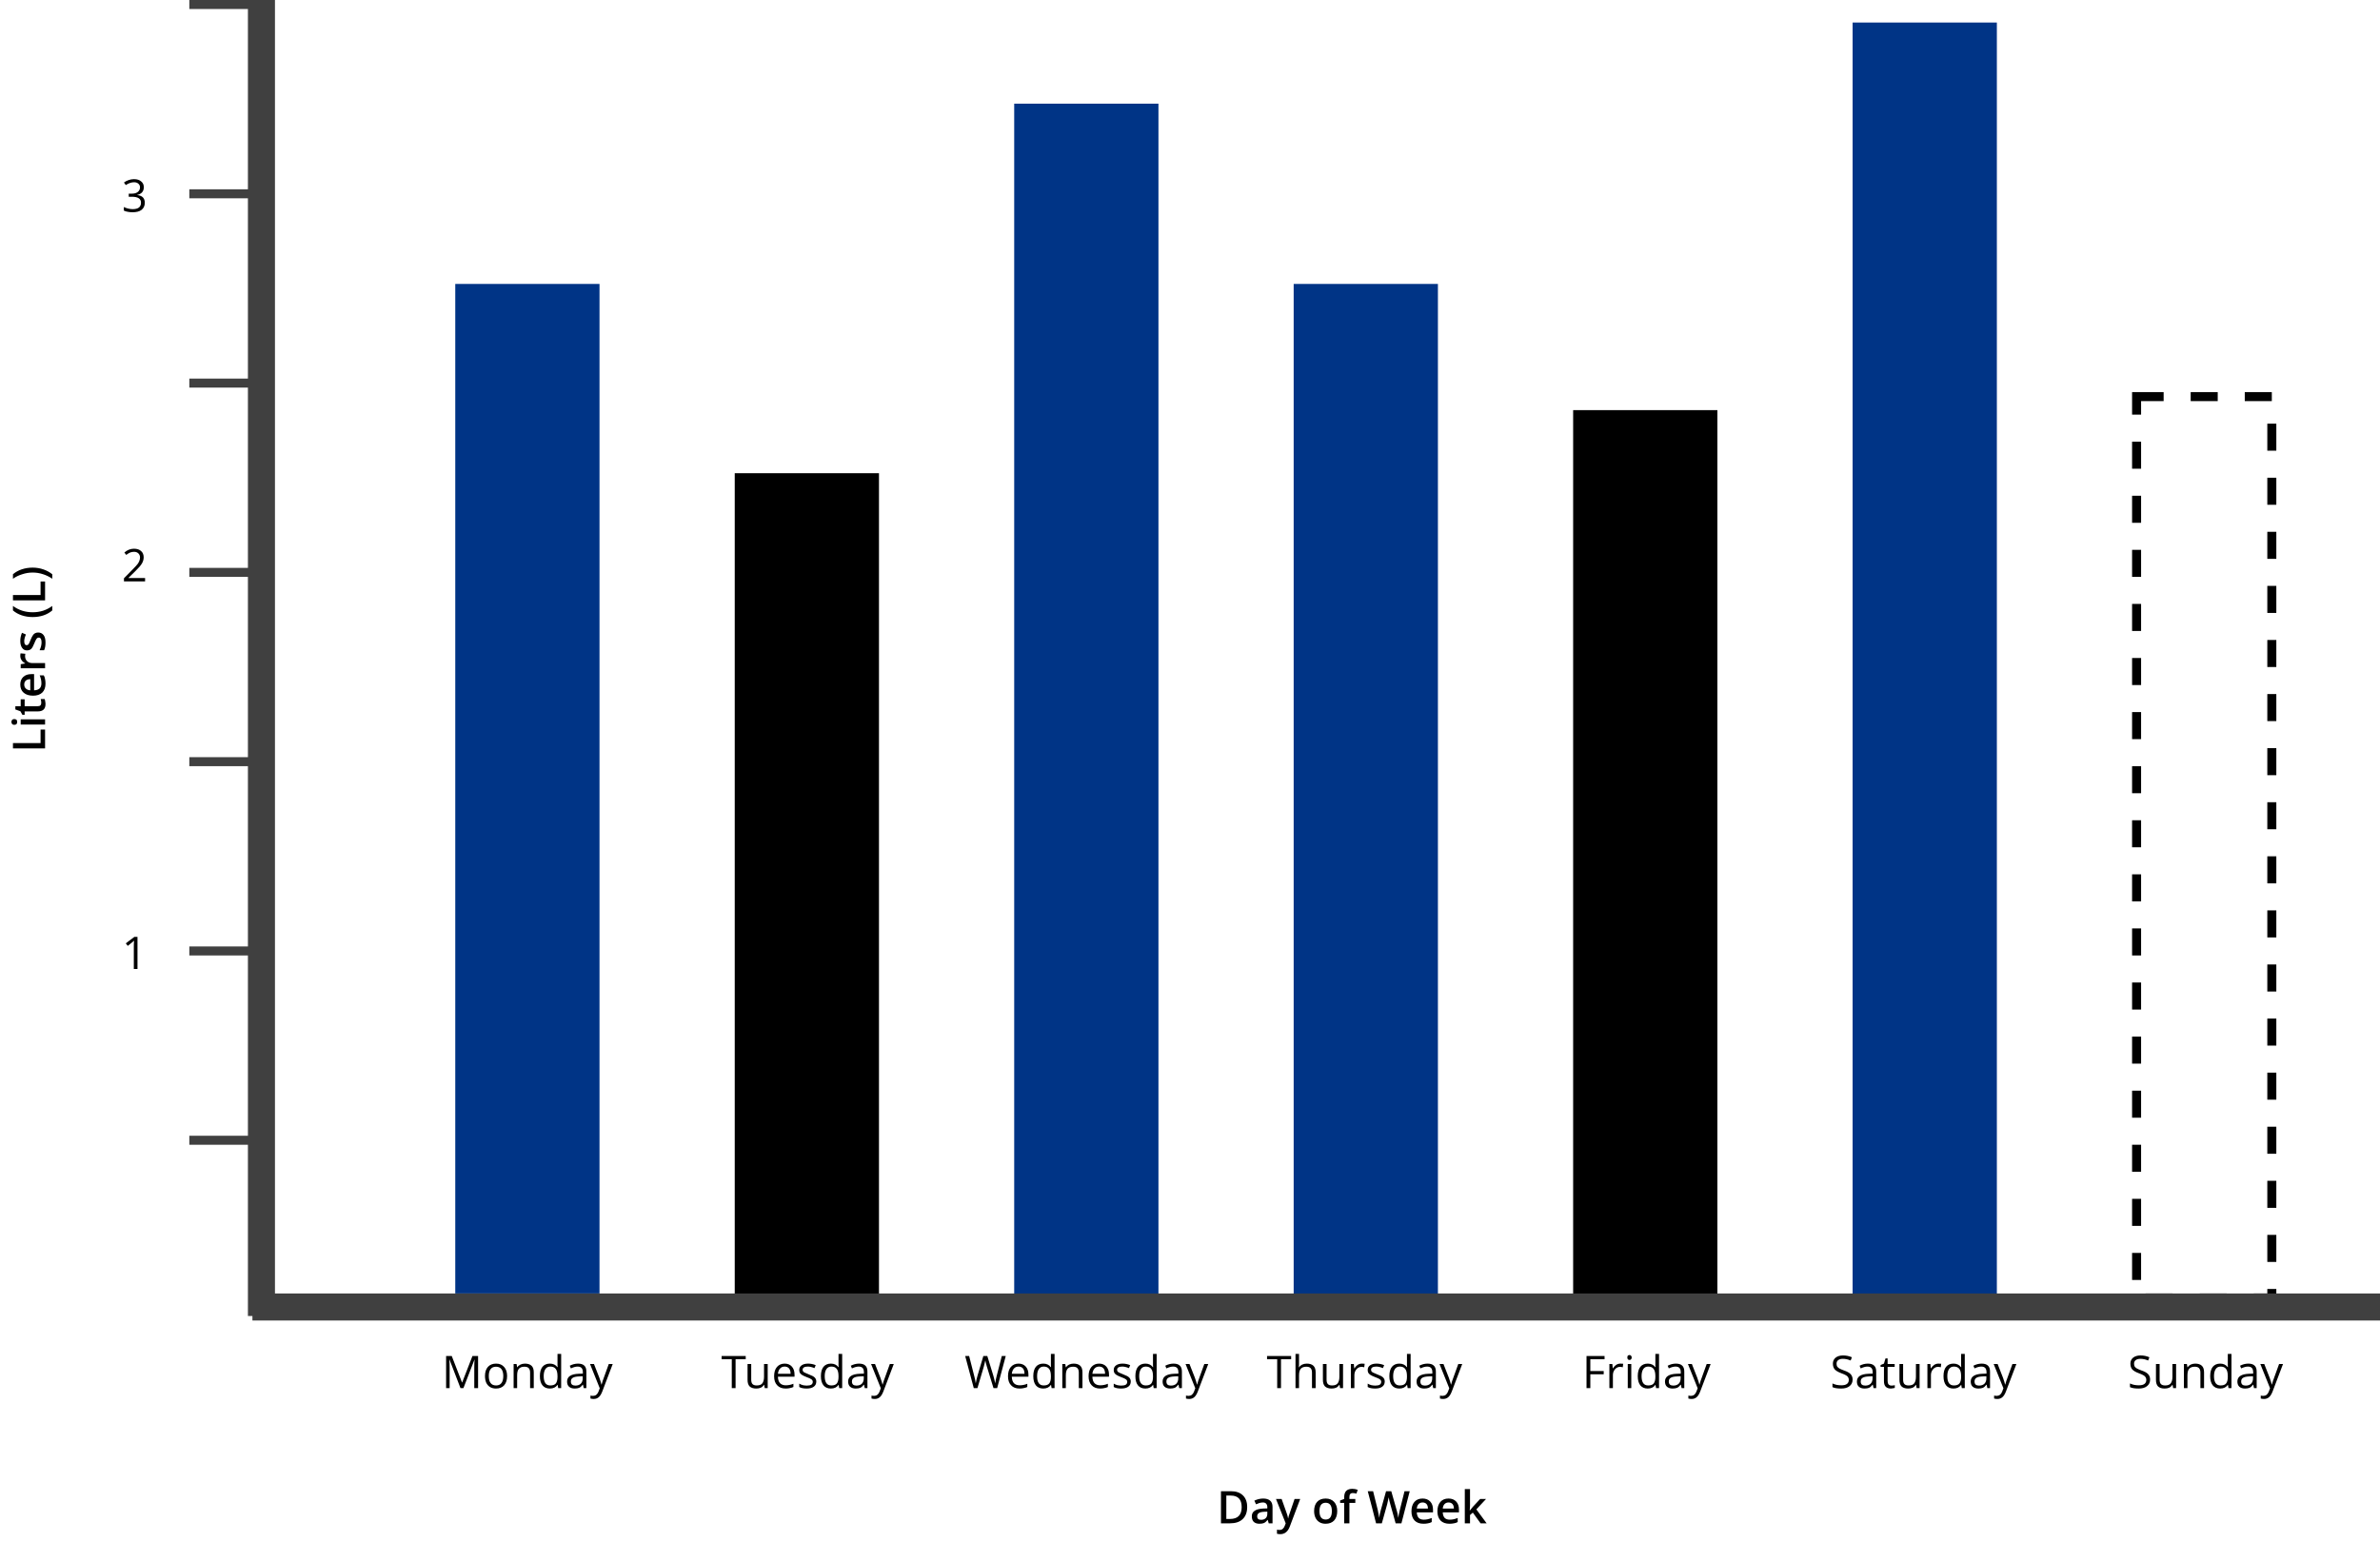
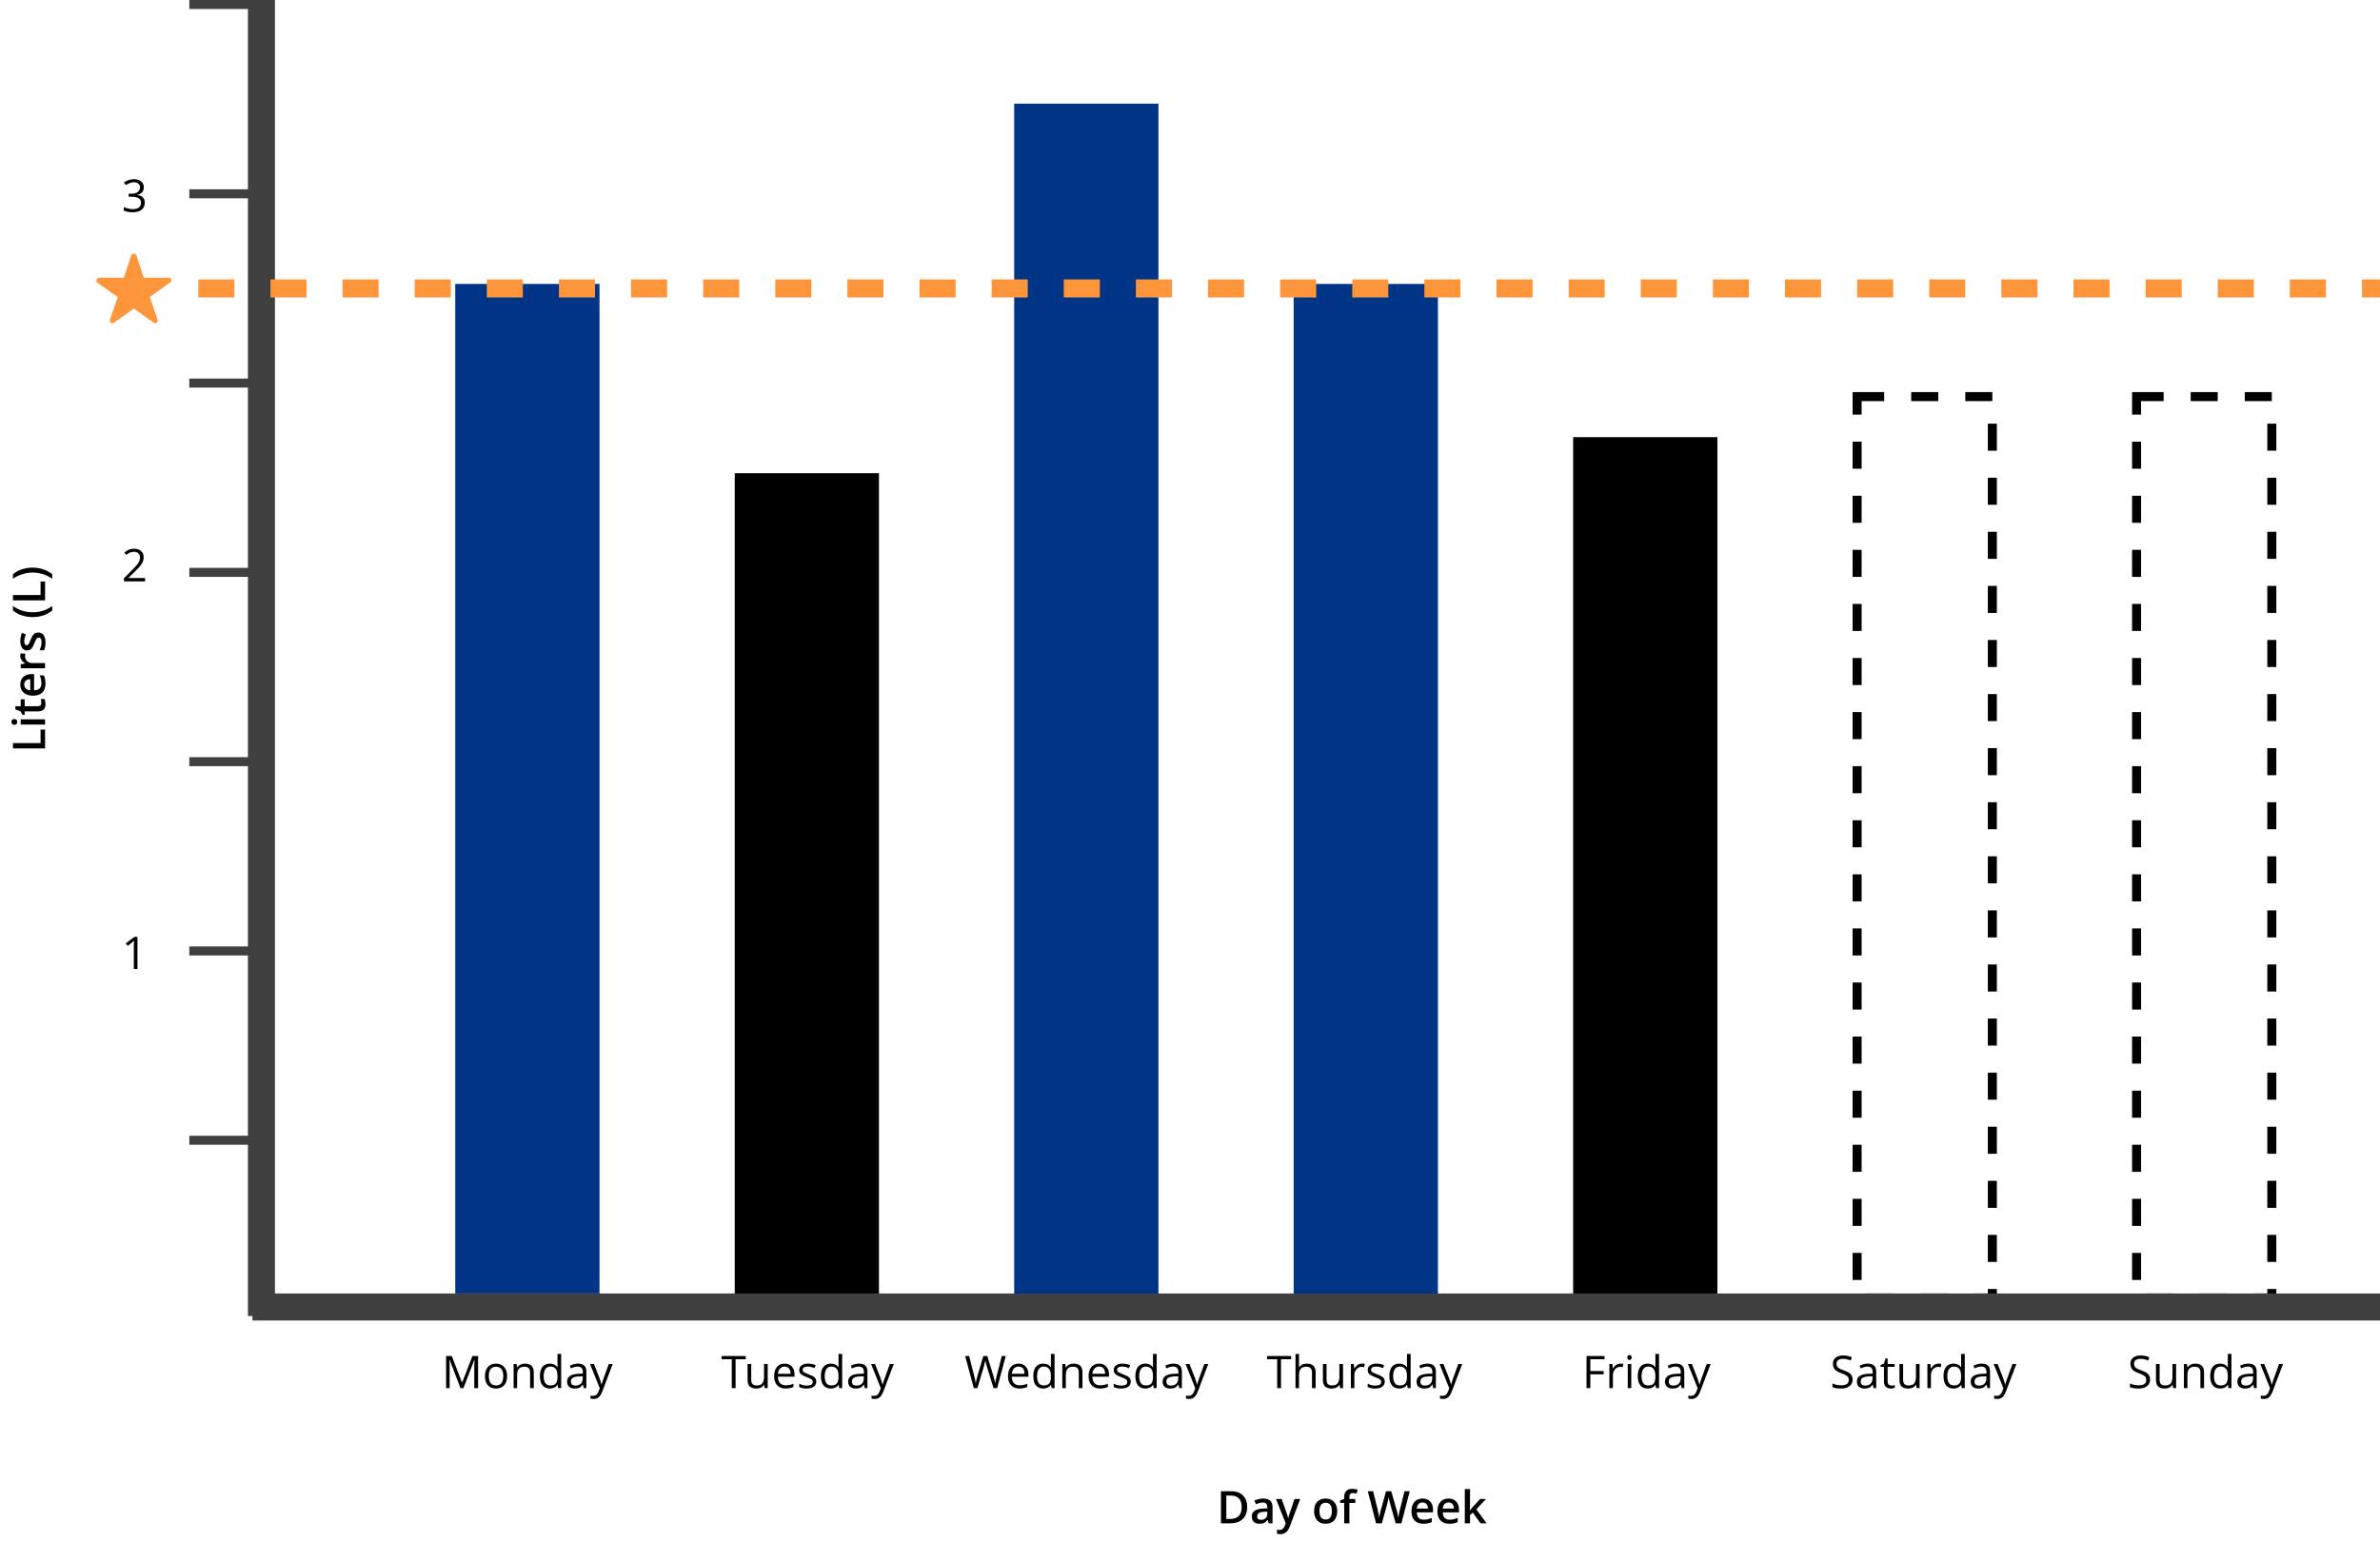
<svg xmlns="http://www.w3.org/2000/svg" width="264" height="171" viewBox="0 0 264 171">
-   <defs>
-     <clipPath id="clip-path">
-       <rect width="7" height="128.5" fill="none" />
-     </clipPath>
-   </defs>
-   <g id="Group_20" data-name="Group 20" transform="translate(-478.5 -813.5)">
-     <rect id="Rectangle_32" data-name="Rectangle 32" width="16" height="112" transform="translate(529 845)" fill="#003486" />
-     <rect id="Rectangle_33" data-name="Rectangle 33" width="16" height="92" transform="translate(560 866)" />
-     <rect id="Rectangle_35" data-name="Rectangle 35" width="16" height="113" transform="translate(622 845)" fill="#003486" />
-     <rect id="Rectangle_36" data-name="Rectangle 36" width="16" height="99" transform="translate(653 859)" />
-     <g id="Rectangle_38" data-name="Rectangle 38" transform="translate(715 857)" fill="none" stroke="#000" stroke-width="1" stroke-dasharray="3">
-       <rect width="16" height="101" stroke="none" />
-       <rect x="0.5" y="0.5" width="15" height="100" fill="none" />
+   <g id="Group_55" data-name="Group 55" transform="translate(-496.5 -818.5)">
+     <g id="Group_20" data-name="Group 20" transform="translate(18 5)">
+       <rect id="Rectangle_32" data-name="Rectangle 32" width="16" height="112" transform="translate(529 845)" fill="#003486" />
+       <rect id="Rectangle_33" data-name="Rectangle 33" width="16" height="92" transform="translate(560 866)" />
+       <rect id="Rectangle_35" data-name="Rectangle 35" width="16" height="113" transform="translate(622 845)" fill="#003486" />
+       <rect id="Rectangle_36" data-name="Rectangle 36" width="16" height="96" transform="translate(653 862)" />
+       <g id="Rectangle_38" data-name="Rectangle 38" transform="translate(715 857)" fill="none" stroke="#000" stroke-width="1" stroke-dasharray="3">
+         <rect width="16" height="101" stroke="none" />
+         <rect x="0.5" y="0.5" width="15" height="100" fill="none" />
+       </g>
+       <g id="Rectangle_37" data-name="Rectangle 37" transform="translate(684 857)" fill="none" stroke="#000" stroke-width="1" stroke-dasharray="3">
+         <rect width="16" height="101" stroke="none" />
+         <rect x="0.5" y="0.5" width="15" height="100" fill="none" />
+       </g>
+       <rect id="Rectangle_34" data-name="Rectangle 34" width="16" height="133" transform="translate(591 825)" fill="#003486" />
+       <g id="Group_19" data-name="Group 19">
+         <g id="Group_18" data-name="Group 18">
+           <line id="Line_2" data-name="Line 2" y2="146" transform="translate(507.5 813.5)" fill="none" stroke="#404040" stroke-width="3" />
+           <line id="Line_3" data-name="Line 3" x1="236" transform="translate(506.5 958.5)" fill="none" stroke="#404040" stroke-width="3" />
+         </g>
+         <line id="Line_4" data-name="Line 4" x2="7" transform="translate(499.5 814)" fill="none" stroke="#404040" stroke-width="1" />
+         <line id="Line_4-2" data-name="Line 4" x2="7" transform="translate(499.5 835)" fill="none" stroke="#404040" stroke-width="1" />
+         <line id="Line_4-3" data-name="Line 4" x2="7" transform="translate(499.5 856)" fill="none" stroke="#404040" stroke-width="1" />
+         <line id="Line_4-4" data-name="Line 4" x2="7" transform="translate(499.5 877)" fill="none" stroke="#404040" stroke-width="1" />
+         <line id="Line_4-5" data-name="Line 4" x2="7" transform="translate(499.5 898)" fill="none" stroke="#404040" stroke-width="1" />
+         <line id="Line_4-6" data-name="Line 4" x2="7" transform="translate(499.5 919)" fill="none" stroke="#404040" stroke-width="1" />
+         <line id="Line_4-7" data-name="Line 4" x2="7" transform="translate(499.5 940)" fill="none" stroke="#404040" stroke-width="1" />
+       </g>
+       <text id="_1" data-name="1" transform="translate(492 921)" font-size="5" font-family="OpenSans, Open Sans">
+         <tspan x="0" y="0">1</tspan>
+       </text>
+       <text id="_2" data-name="2" transform="translate(492 878)" font-size="5" font-family="OpenSans, Open Sans">
+         <tspan x="0" y="0">2</tspan>
+       </text>
+       <text id="Liters_L_" data-name="Liters (L)" transform="translate(483.5 897) rotate(-90)" font-size="5" font-family="OpenSans-Semibold, Open Sans" font-weight="600">
+         <tspan x="0" y="0">Liters (L)</tspan>
+       </text>
+       <text id="Day_of_Week" data-name="Day of Week" transform="translate(613.467 982.5)" font-size="5" font-family="OpenSans-Semibold, Open Sans" font-weight="600">
+         <tspan x="0" y="0">Day of Week</tspan>
+       </text>
+       <text id="Monday" transform="translate(527.5 967.5)" font-size="5" font-family="OpenSans, Open Sans">
+         <tspan x="0" y="0">Monday</tspan>
+       </text>
+       <text id="Tuesday" transform="translate(558.5 967.5)" font-size="5" font-family="OpenSans, Open Sans">
+         <tspan x="0" y="0">Tuesday</tspan>
+       </text>
+       <text id="Wednesday" transform="translate(585.5 967.5)" font-size="5" font-family="OpenSans, Open Sans">
+         <tspan x="0" y="0">Wednesday</tspan>
+       </text>
+       <text id="Thursday" transform="translate(619 967.5)" font-size="5" font-family="OpenSans, Open Sans">
+         <tspan x="0" y="0">Thursday</tspan>
+       </text>
+       <text id="Friday" transform="translate(654 967.5)" font-size="5" font-family="OpenSans, Open Sans">
+         <tspan x="0" y="0">Friday</tspan>
+       </text>
+       <text id="Saturday" transform="translate(681.5 967.5)" font-size="5" font-family="OpenSans, Open Sans">
+         <tspan x="0" y="0">Saturday</tspan>
+       </text>
+       <text id="Sunday" transform="translate(714.5 967.5)" font-size="5" font-family="OpenSans, Open Sans">
+         <tspan x="0" y="0">Sunday</tspan>
+       </text>
+       <text id="_3" data-name="3" transform="translate(492 837)" font-size="5" font-family="OpenSans, Open Sans">
+         <tspan x="0" y="0">3</tspan>
+       </text>
    </g>
-     <rect id="Rectangle_37" data-name="Rectangle 37" width="16" height="142" transform="translate(684 816)" fill="#003486" />
-     <rect id="Rectangle_34" data-name="Rectangle 34" width="16" height="133" transform="translate(591 825)" fill="#003486" />
-     <g id="Group_19" data-name="Group 19">
-       <g id="Group_18" data-name="Group 18">
-         <line id="Line_2" data-name="Line 2" y2="146" transform="translate(507.5 813.5)" fill="none" stroke="#404040" stroke-width="3" />
-         <line id="Line_3" data-name="Line 3" x1="236" transform="translate(506.5 958.5)" fill="none" stroke="#404040" stroke-width="3" />
-       </g>
-       <g id="Repeat_Grid_2" data-name="Repeat Grid 2" transform="translate(499.5 813.5)" clip-path="url(#clip-path)">
-         <g transform="translate(-499.5 -949)">
-           <line id="Line_4" data-name="Line 4" x2="7" transform="translate(499.5 949.5)" fill="none" stroke="#404040" stroke-width="1" />
-         </g>
-         <g transform="translate(-499.5 -928)">
-           <line id="Line_4-2" data-name="Line 4" x2="7" transform="translate(499.5 949.5)" fill="none" stroke="#404040" stroke-width="1" />
-         </g>
-         <g transform="translate(-499.5 -907)">
-           <line id="Line_4-3" data-name="Line 4" x2="7" transform="translate(499.5 949.5)" fill="none" stroke="#404040" stroke-width="1" />
-         </g>
-         <g transform="translate(-499.5 -886)">
-           <line id="Line_4-4" data-name="Line 4" x2="7" transform="translate(499.5 949.5)" fill="none" stroke="#404040" stroke-width="1" />
-         </g>
-         <g transform="translate(-499.5 -865)">
-           <line id="Line_4-5" data-name="Line 4" x2="7" transform="translate(499.5 949.5)" fill="none" stroke="#404040" stroke-width="1" />
-         </g>
-         <g transform="translate(-499.5 -844)">
-           <line id="Line_4-6" data-name="Line 4" x2="7" transform="translate(499.5 949.5)" fill="none" stroke="#404040" stroke-width="1" />
-         </g>
-         <g transform="translate(-499.5 -823)">
-           <line id="Line_4-7" data-name="Line 4" x2="7" transform="translate(499.5 949.5)" fill="none" stroke="#404040" stroke-width="1" />
-         </g>
-       </g>
-     </g>
-     <text id="_1" data-name="1" transform="translate(492 921)" font-size="5" font-family="OpenSans, Open Sans">
-       <tspan x="0" y="0">1</tspan>
-     </text>
-     <text id="_2" data-name="2" transform="translate(492 878)" font-size="5" font-family="OpenSans, Open Sans">
-       <tspan x="0" y="0">2</tspan>
-     </text>
-     <text id="Liters_L_" data-name="Liters (L)" transform="translate(483.5 897) rotate(-90)" font-size="5" font-family="OpenSans-Semibold, Open Sans" font-weight="600">
-       <tspan x="0" y="0">Liters (L)</tspan>
-     </text>
-     <text id="Day_of_Week" data-name="Day of Week" transform="translate(613.467 982.5)" font-size="5" font-family="OpenSans-Semibold, Open Sans" font-weight="600">
-       <tspan x="0" y="0">Day of Week</tspan>
-     </text>
-     <text id="Monday" transform="translate(527.5 967.5)" font-size="5" font-family="OpenSans, Open Sans">
-       <tspan x="0" y="0">Monday</tspan>
-     </text>
-     <text id="Tuesday" transform="translate(558.5 967.5)" font-size="5" font-family="OpenSans, Open Sans">
-       <tspan x="0" y="0">Tuesday</tspan>
-     </text>
-     <text id="Wednesday" transform="translate(585.5 967.5)" font-size="5" font-family="OpenSans, Open Sans">
-       <tspan x="0" y="0">Wednesday</tspan>
-     </text>
-     <text id="Thursday" transform="translate(619 967.5)" font-size="5" font-family="OpenSans, Open Sans">
-       <tspan x="0" y="0">Thursday</tspan>
-     </text>
-     <text id="Friday" transform="translate(654 967.5)" font-size="5" font-family="OpenSans, Open Sans">
-       <tspan x="0" y="0">Friday</tspan>
-     </text>
-     <text id="Saturday" transform="translate(681.5 967.5)" font-size="5" font-family="OpenSans, Open Sans">
-       <tspan x="0" y="0">Saturday</tspan>
-     </text>
-     <text id="Sunday" transform="translate(714.5 967.5)" font-size="5" font-family="OpenSans, Open Sans">
-       <tspan x="0" y="0">Sunday</tspan>
-     </text>
-     <text id="_3" data-name="3" transform="translate(492 837)" font-size="5" font-family="OpenSans, Open Sans">
-       <tspan x="0" y="0">3</tspan>
-     </text>
+     <line id="Line_12" data-name="Line 12" x2="242" transform="translate(518.5 850.5)" fill="none" stroke="#ff953b" stroke-width="2" stroke-dasharray="4" />
+     <path id="Icon_ionic-ios-star" data-name="Icon ionic-ios-star" d="M10.241,6.045H7.514L6.685,3.572a.3.3,0,0,0-.564,0L5.293,6.045H2.547a.3.3,0,0,0-.3.3.218.218,0,0,0,.006.05.285.285,0,0,0,.124.21l2.242,1.58-.86,2.5a.3.3,0,0,0,.1.334.287.287,0,0,0,.167.072.363.363,0,0,0,.185-.067L6.4,9.462l2.188,1.559a.347.347,0,0,0,.185.067.266.266,0,0,0,.165-.072.294.294,0,0,0,.1-.334l-.86-2.5,2.223-1.595.054-.046a.284.284,0,0,0-.219-.5Z" transform="translate(504.943 843.268)" fill="#ff953b" />
  </g>
</svg>
